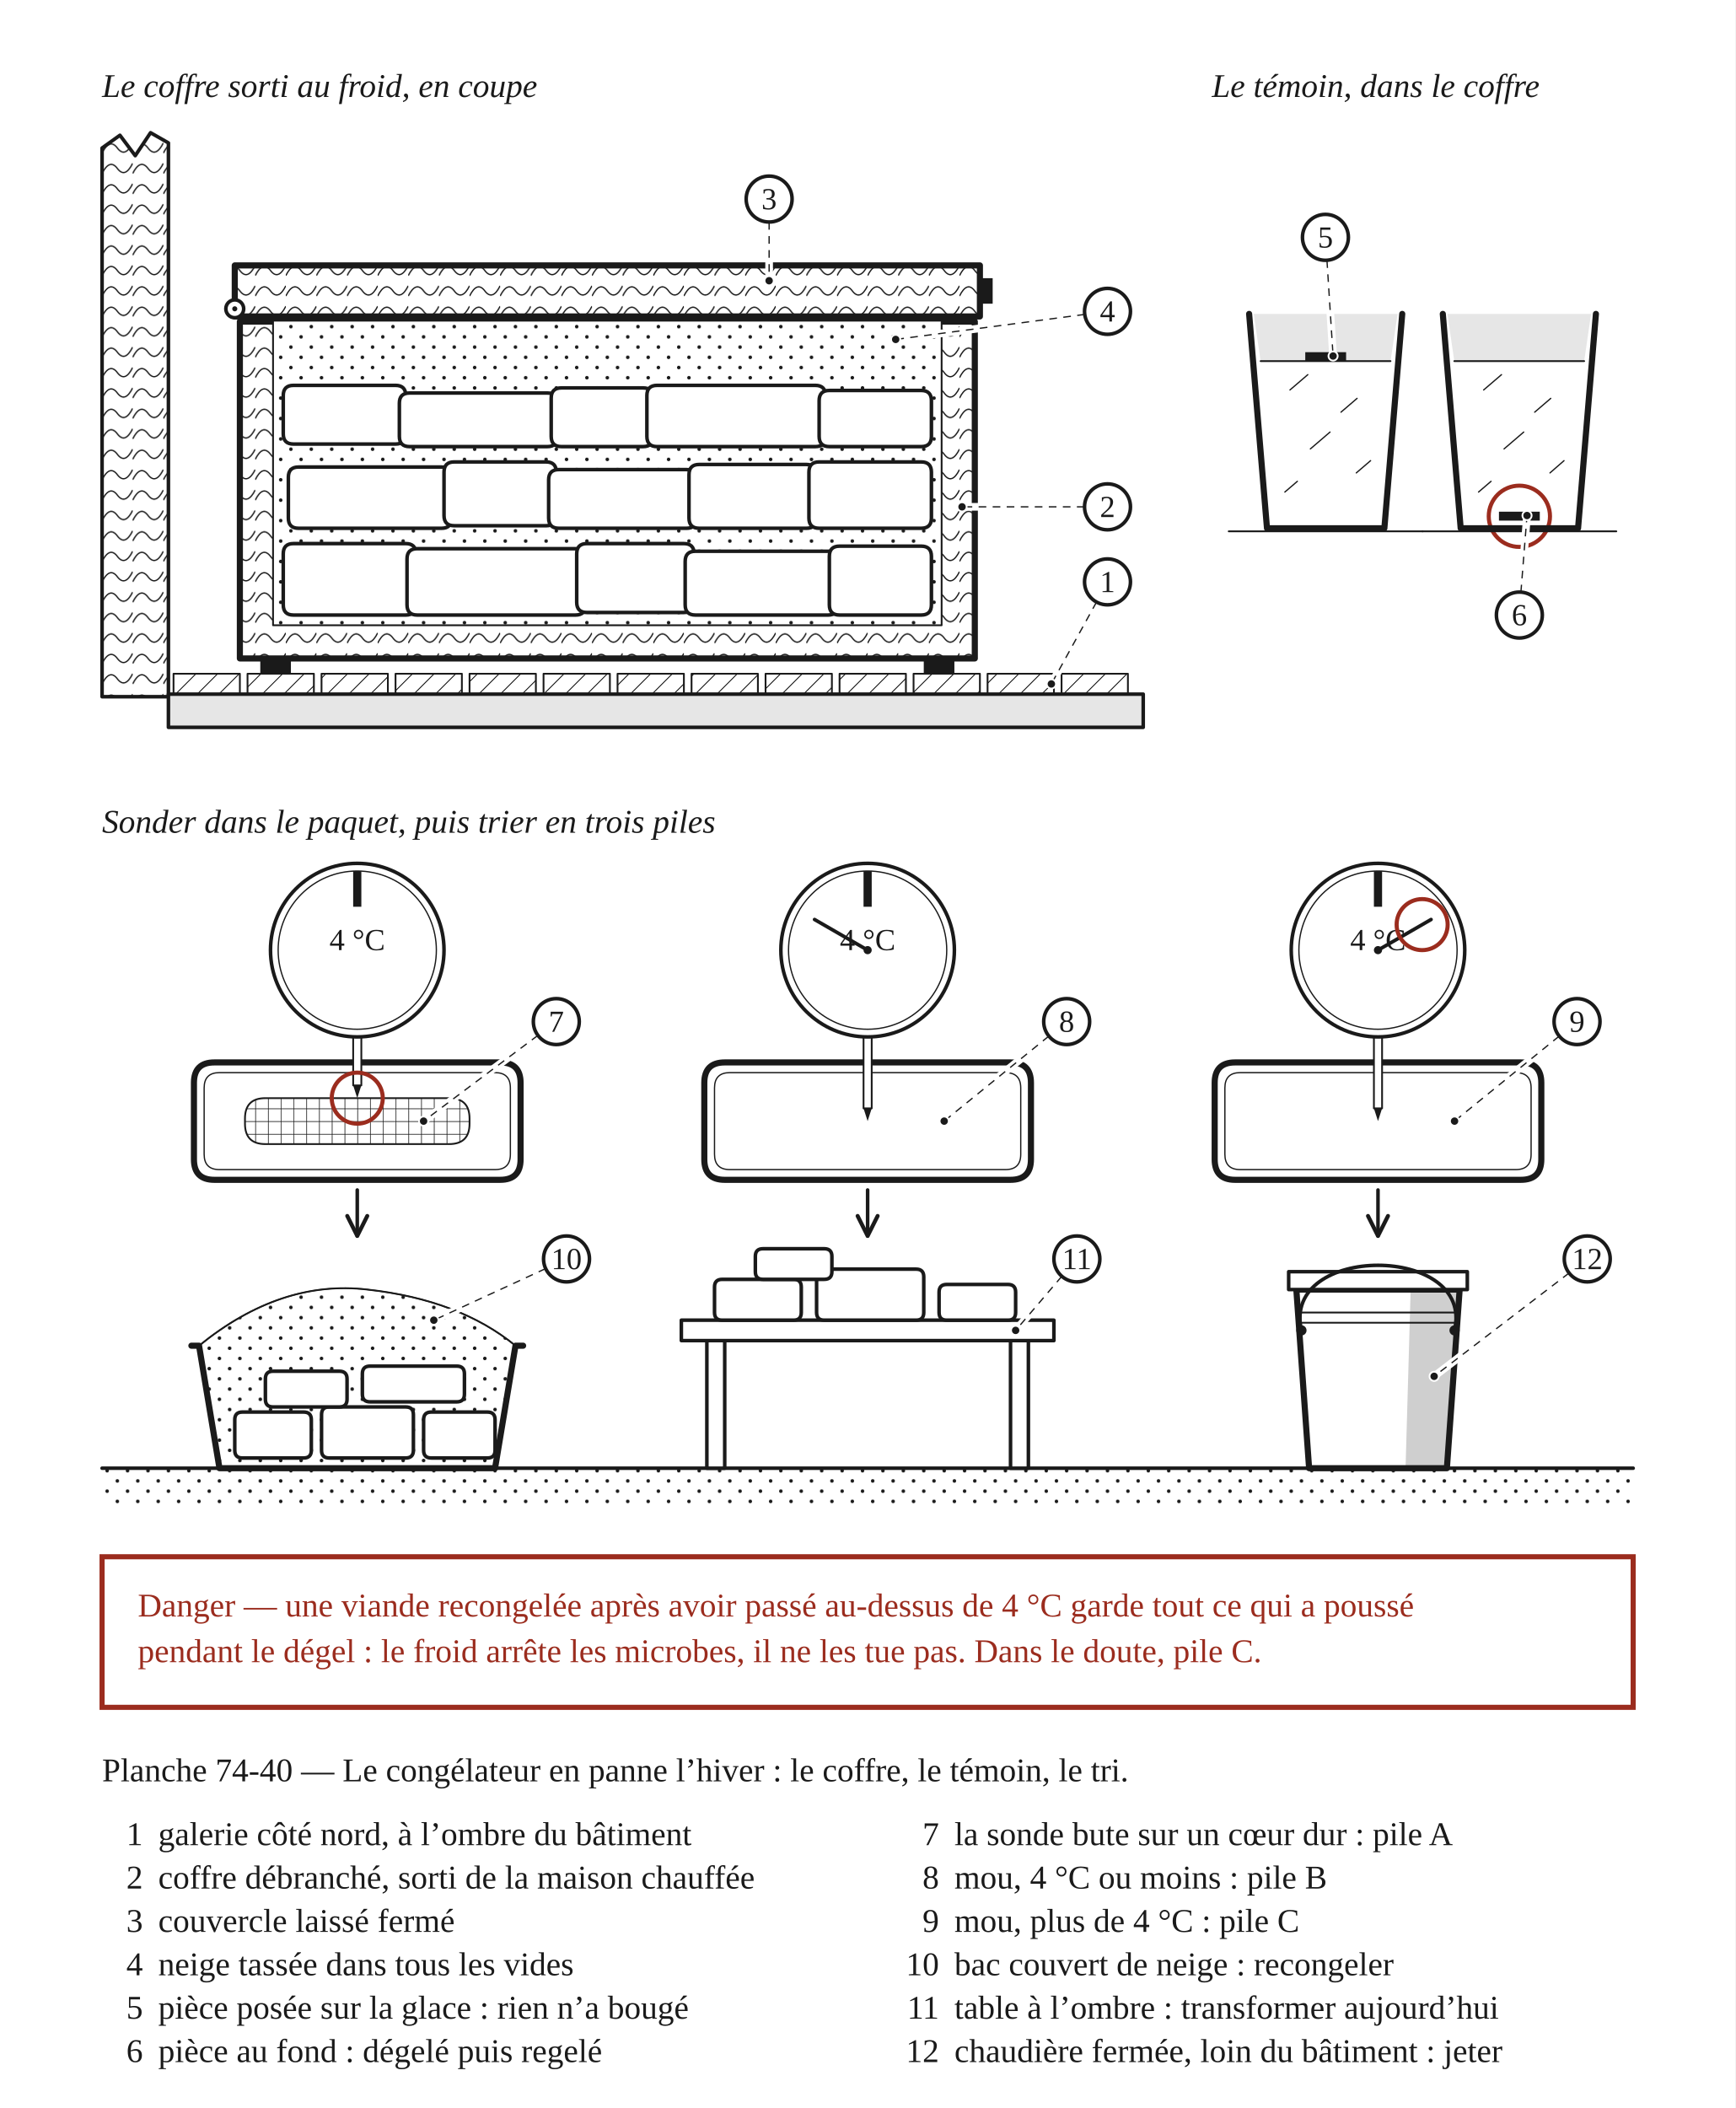
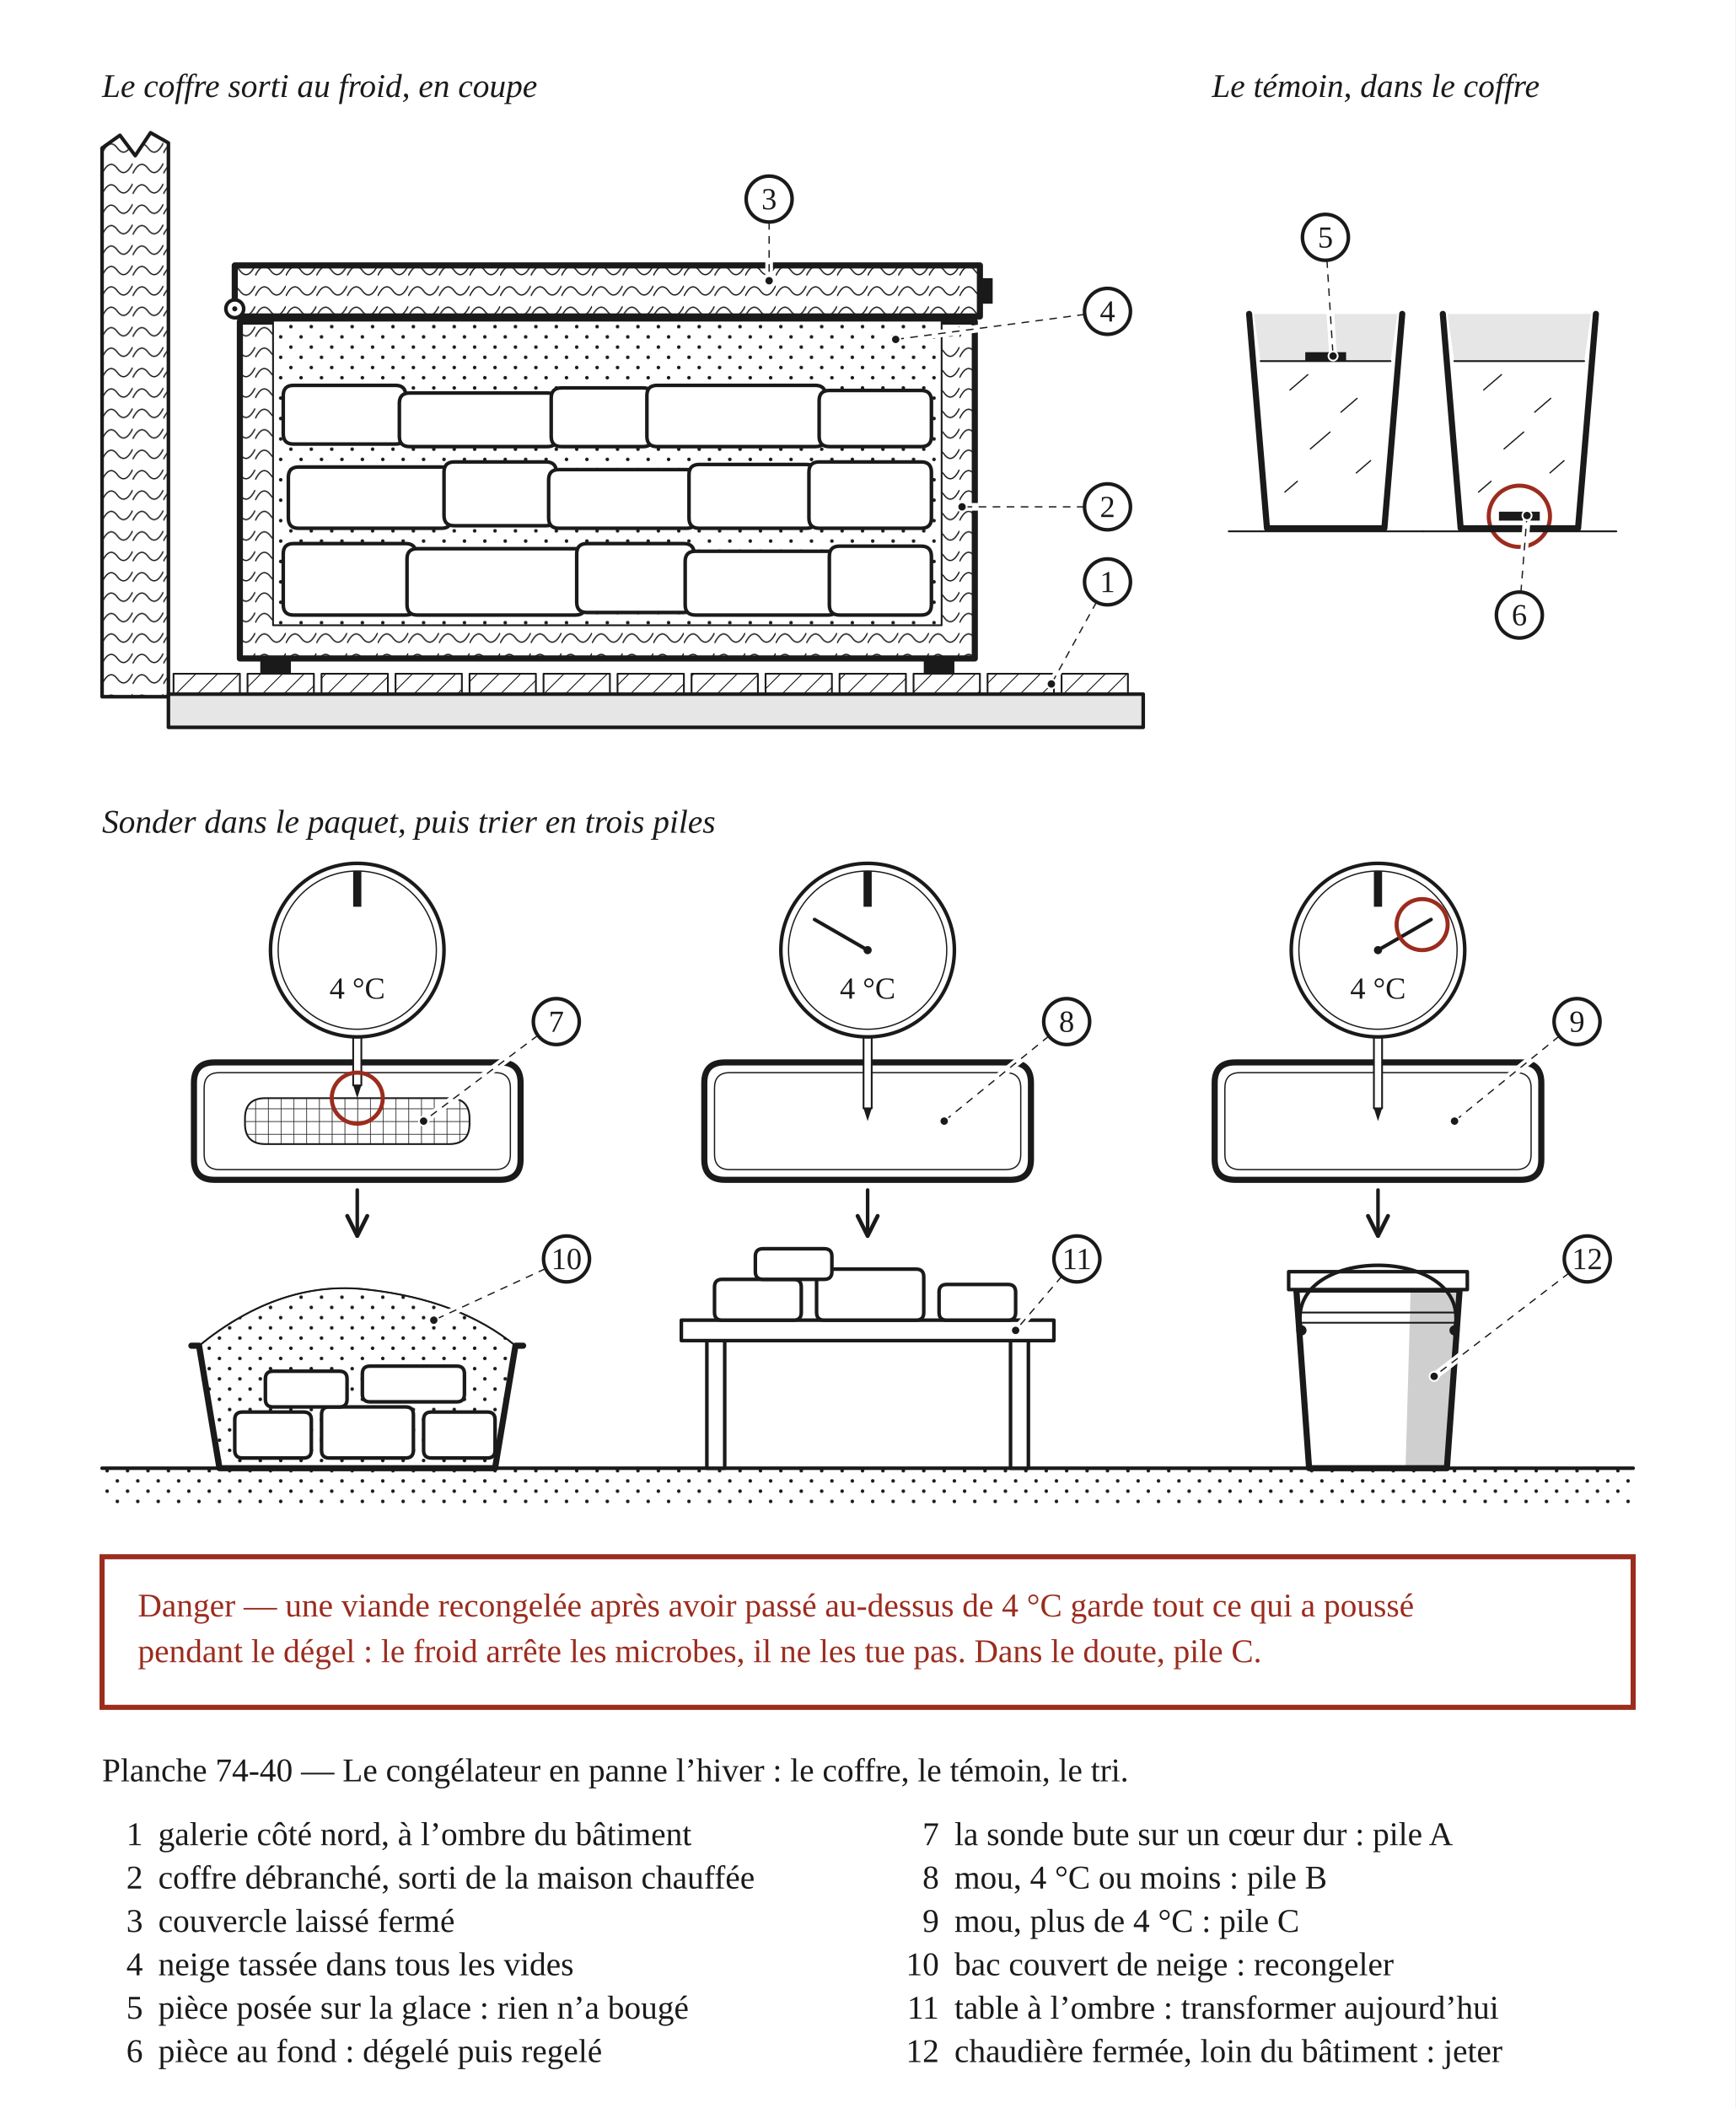
<svg xmlns="http://www.w3.org/2000/svg" width="680" height="826" viewBox="0 0 680 826" role="img">
  <defs>
    <pattern id="h-bois" width="6" height="6" patternUnits="userSpaceOnUse" patternTransform="rotate(45)">
      <line x1="0" y1="0" x2="0" y2="6" stroke="#1A1A1A" stroke-width="0.7" />
    </pattern>
    <pattern id="h-isolant" width="12" height="8" patternUnits="userSpaceOnUse">
      <path d="M0 6 Q3 0 6 4 T12 2" fill="none" stroke="#1A1A1A" stroke-width="0.5" />
    </pattern>
    <pattern id="h-neige" width="8" height="8" patternUnits="userSpaceOnUse">
      <circle cx="2" cy="2" r="0.7" fill="#1A1A1A" stroke="none" />
      <circle cx="6" cy="6" r="0.7" fill="#1A1A1A" stroke="none" />
    </pattern>
    <pattern id="h-grillage" width="5" height="5" patternUnits="userSpaceOnUse">
      <line x1="0" y1="0" x2="5" y2="0" stroke="#1A1A1A" stroke-width="0.5" />
      <line x1="0" y1="0" x2="0" y2="5" stroke="#1A1A1A" stroke-width="0.5" />
    </pattern>
    <marker id="fl" viewBox="0 0 10 10" refX="9" refY="5" markerWidth="7" markerHeight="7" orient="auto-start-reverse">
      <path d="M1 1 L9 5 L1 9" fill="none" stroke="#1A1A1A" stroke-width="1.6" stroke-linecap="round" stroke-linejoin="round" />
    </marker>
  </defs>
  <rect x="0" y="0" width="680" height="826" fill="#FFFFFF" />
  <text x="40" y="38" font-family="Georgia, 'Times New Roman', serif" font-size="13" font-style="italic" fill="#1A1A1A">Le coffre sorti au froid, en coupe</text>
  <g transform="translate(40 46)" data-vue="coffre">
    <path d="M0 12 L7 7 L13 15 L19 6 L26 10 L26 227 L0 227 Z" fill="url(#h-isolant)" stroke="#1A1A1A" stroke-width="1.4" stroke-linejoin="round" />
    <rect x="28" y="218" width="26" height="8" fill="url(#h-bois)" stroke="#1A1A1A" stroke-width="0.7" stroke-linejoin="round" />
    <rect x="57" y="218" width="26" height="8" fill="url(#h-bois)" stroke="#1A1A1A" stroke-width="0.7" stroke-linejoin="round" />
    <rect x="86" y="218" width="26" height="8" fill="url(#h-bois)" stroke="#1A1A1A" stroke-width="0.7" stroke-linejoin="round" />
    <rect x="115" y="218" width="26" height="8" fill="url(#h-bois)" stroke="#1A1A1A" stroke-width="0.7" stroke-linejoin="round" />
    <rect x="144" y="218" width="26" height="8" fill="url(#h-bois)" stroke="#1A1A1A" stroke-width="0.7" stroke-linejoin="round" />
    <rect x="173" y="218" width="26" height="8" fill="url(#h-bois)" stroke="#1A1A1A" stroke-width="0.7" stroke-linejoin="round" />
    <rect x="202" y="218" width="26" height="8" fill="url(#h-bois)" stroke="#1A1A1A" stroke-width="0.7" stroke-linejoin="round" />
    <rect x="231" y="218" width="26" height="8" fill="url(#h-bois)" stroke="#1A1A1A" stroke-width="0.7" stroke-linejoin="round" />
    <rect x="260" y="218" width="26" height="8" fill="url(#h-bois)" stroke="#1A1A1A" stroke-width="0.7" stroke-linejoin="round" />
    <rect x="289" y="218" width="26" height="8" fill="url(#h-bois)" stroke="#1A1A1A" stroke-width="0.7" stroke-linejoin="round" />
    <rect x="318" y="218" width="26" height="8" fill="url(#h-bois)" stroke="#1A1A1A" stroke-width="0.7" stroke-linejoin="round" />
    <rect x="347" y="218" width="26" height="8" fill="url(#h-bois)" stroke="#1A1A1A" stroke-width="0.7" stroke-linejoin="round" />
    <rect x="376" y="218" width="26" height="8" fill="url(#h-bois)" stroke="#1A1A1A" stroke-width="0.7" stroke-linejoin="round" />
    <rect x="26" y="226" width="382" height="13" fill="#E6E6E6" stroke="none" />
    <rect x="26" y="226" width="382" height="13" fill="none" stroke="#1A1A1A" stroke-width="1.4" stroke-linejoin="round" stroke-linecap="round" />
    <rect x="62" y="212" width="12" height="6" fill="#1A1A1A" stroke="none" />
    <rect x="322" y="212" width="12" height="6" fill="#1A1A1A" stroke="none" />
    <rect x="54" y="80" width="288" height="132" fill="url(#h-isolant)" stroke="#1A1A1A" stroke-width="2.4" stroke-linejoin="round" />
    <rect x="67" y="80" width="262" height="119" fill="#FFFFFF" stroke="none" />
    <rect x="67" y="80" width="262" height="119" fill="url(#h-neige)" stroke="none" />
    <path d="M75 167 H119 Q123 167 123 171 V191 Q123 195 119 195 H75 Q71 195 71 191 V171 Q71 167 75 167 Z" fill="#FFFFFF" stroke="#1A1A1A" stroke-width="1.4" stroke-linejoin="round" stroke-linecap="round" />
    <path d="M123.5 169 H185.5 Q189.5 169 189.5 173 V191 Q189.5 195 185.5 195 H123.5 Q119.5 195 119.5 191 V173 Q119.5 169 123.5 169 Z" fill="#FFFFFF" stroke="#1A1A1A" stroke-width="1.4" stroke-linejoin="round" stroke-linecap="round" />
    <path d="M190 167 H228 Q232 167 232 171 V190 Q232 194 228 194 H190 Q186 194 186 190 V171 Q186 167 190 167 Z" fill="#FFFFFF" stroke="#1A1A1A" stroke-width="1.4" stroke-linejoin="round" stroke-linecap="round" />
    <path d="M232.5 170 H284.5 Q288.5 170 288.5 174 V191 Q288.5 195 284.5 195 H232.5 Q228.5 195 228.5 191 V174 Q228.5 170 232.5 170 Z" fill="#FFFFFF" stroke="#1A1A1A" stroke-width="1.4" stroke-linejoin="round" stroke-linecap="round" />
    <path d="M289 168 H321 Q325 168 325 172 V191 Q325 195 321 195 H289 Q285 195 285 191 V172 Q285 168 289 168 Z" fill="#FFFFFF" stroke="#1A1A1A" stroke-width="1.4" stroke-linejoin="round" stroke-linecap="round" />
    <path d="M77 137 H133 Q137 137 137 141 V157 Q137 161 133 161 H77 Q73 161 73 157 V141 Q73 137 77 137 Z" fill="#FFFFFF" stroke="#1A1A1A" stroke-width="1.4" stroke-linejoin="round" stroke-linecap="round" />
    <path d="M138 135 H174 Q178 135 178 139 V156 Q178 160 174 160 H138 Q134 160 134 156 V139 Q134 135 138 135 Z" fill="#FFFFFF" stroke="#1A1A1A" stroke-width="1.4" stroke-linejoin="round" stroke-linecap="round" />
    <path d="M179 138 H229 Q233 138 233 142 V157 Q233 161 229 161 H179 Q175 161 175 157 V142 Q175 138 179 138 Z" fill="#FFFFFF" stroke="#1A1A1A" stroke-width="1.4" stroke-linejoin="round" stroke-linecap="round" />
    <path d="M234 136 H276 Q280 136 280 140 V157 Q280 161 276 161 H234 Q230 161 230 157 V140 Q230 136 234 136 Z" fill="#FFFFFF" stroke="#1A1A1A" stroke-width="1.4" stroke-linejoin="round" stroke-linecap="round" />
    <path d="M281 135 H321 Q325 135 325 139 V157 Q325 161 321 161 H281 Q277 161 277 157 V139 Q277 135 281 135 Z" fill="#FFFFFF" stroke="#1A1A1A" stroke-width="1.4" stroke-linejoin="round" stroke-linecap="round" />
    <path d="M75 105 H115 Q119 105 119 109 V124 Q119 128 115 128 H75 Q71 128 71 124 V109 Q71 105 75 105 Z" fill="#FFFFFF" stroke="#1A1A1A" stroke-width="1.4" stroke-linejoin="round" stroke-linecap="round" />
    <path d="M120.5 108 H174.5 Q178.5 108 178.5 112 V125 Q178.5 129 174.5 129 H120.5 Q116.5 129 116.5 125 V112 Q116.5 108 120.5 108 Z" fill="#FFFFFF" stroke="#1A1A1A" stroke-width="1.4" stroke-linejoin="round" stroke-linecap="round" />
    <path d="M180 106 H212 Q216 106 216 110 V125 Q216 129 212 129 H180 Q176 129 176 125 V110 Q176 106 180 106 Z" fill="#FFFFFF" stroke="#1A1A1A" stroke-width="1.4" stroke-linejoin="round" stroke-linecap="round" />
    <path d="M217.5 105 H279.5 Q283.5 105 283.5 109 V125 Q283.5 129 279.5 129 H217.5 Q213.5 129 213.5 125 V109 Q213.5 105 217.5 105 Z" fill="#FFFFFF" stroke="#1A1A1A" stroke-width="1.4" stroke-linejoin="round" stroke-linecap="round" />
    <path d="M285 107 H321 Q325 107 325 111 V125 Q325 129 321 129 H285 Q281 129 281 125 V111 Q281 107 285 107 Z" fill="#FFFFFF" stroke="#1A1A1A" stroke-width="1.4" stroke-linejoin="round" stroke-linecap="round" />
    <path d="M67 80 L67 199 L329 199 L329 80" fill="none" stroke="#1A1A1A" stroke-width="0.7" stroke-linejoin="round" stroke-linecap="round" />
    <rect x="56" y="78" width="9" height="2" fill="#1A1A1A" stroke="none" />
    <rect x="331" y="78" width="9" height="2" fill="#1A1A1A" stroke="none" />
    <rect x="52" y="58" width="292" height="20" fill="url(#h-isolant)" stroke="#1A1A1A" stroke-width="2.4" stroke-linejoin="round" />
    <circle cx="52" cy="75" r="3.5" fill="#FFFFFF" stroke="#1A1A1A" stroke-width="1.4" stroke-linejoin="round" stroke-linecap="round" />
    <circle cx="52" cy="75" r="1" fill="#1A1A1A" stroke="none" />
    <rect x="344" y="63" width="5" height="10" fill="#1A1A1A" stroke="none" />
  </g>
  <text x="474.9" y="38" font-family="Georgia, 'Times New Roman', serif" font-size="13" font-style="italic" fill="#1A1A1A">Le témoin, dans le coffre</text>
  <g transform="translate(474.9 46)" data-vue="temoin">
    <path d="M16.4 77 L72.8 77 L70 95.5 L19.1 95.5 Z" fill="#E6E6E6" stroke="none" />
    <path d="M19.1 95.5 L70 95.5 L64.6 158 L24.6 158 Z" fill="#FFFFFF" stroke="none" />
    <path d="M30.6 106.8 L37.6 100.8 M50.6 115.5 L56.9 110.1 M38.6 129.9 L46.3 123.3 M56.6 139.3 L62.2 134.5 M28.6 146.8 L33.5 142.6" fill="none" stroke="#1A1A1A" stroke-width="0.5" stroke-linejoin="round" stroke-linecap="round" />
    <line x1="19.1" y1="95.5" x2="70" y2="95.5" fill="none" stroke="#1A1A1A" stroke-width="0.7" stroke-linejoin="round" stroke-linecap="round" />
    <rect x="36.6" y="92" width="16" height="3.5" fill="#1A1A1A" stroke="none" />
    <path d="M14.6 77 L21.6 161 L67.6 161 L74.6 77" fill="none" stroke="#1A1A1A" stroke-width="2.4" stroke-linejoin="round" stroke-linecap="round" />
    <line x1="6.6" y1="162.2" x2="82.6" y2="162.2" fill="none" stroke="#1A1A1A" stroke-width="0.7" stroke-linejoin="round" stroke-linecap="round" />
    <path d="M92.3 77 L148.6 77 L145.9 95.5 L95 95.5 Z" fill="#E6E6E6" stroke="none" />
    <path d="M95 95.5 L145.9 95.5 L140.5 158 L100.5 158 Z" fill="#FFFFFF" stroke="none" />
    <path d="M106.5 106.8 L113.5 100.8 M126.5 115.5 L132.8 110.1 M114.5 129.9 L122.2 123.3 M132.5 139.3 L138 134.5 M104.5 146.8 L109.4 142.6" fill="none" stroke="#1A1A1A" stroke-width="0.5" stroke-linejoin="round" stroke-linecap="round" />
    <line x1="95" y1="95.5" x2="145.9" y2="95.5" fill="none" stroke="#1A1A1A" stroke-width="0.7" stroke-linejoin="round" stroke-linecap="round" />
    <rect x="112.5" y="154.5" width="16" height="3.5" fill="#1A1A1A" stroke="none" />
    <circle cx="120.5" cy="156.3" r="12" fill="none" stroke="#9B2C1E" stroke-width="1.6" />
    <path d="M90.5 77 L97.5 161 L143.5 161 L150.5 77" fill="none" stroke="#1A1A1A" stroke-width="2.4" stroke-linejoin="round" stroke-linecap="round" />
    <line x1="82.5" y1="162.2" x2="158.5" y2="162.2" fill="none" stroke="#1A1A1A" stroke-width="0.7" stroke-linejoin="round" stroke-linecap="round" />
  </g>
  <text x="40" y="326.3" font-family="Georgia, 'Times New Roman', serif" font-size="13" font-style="italic" fill="#1A1A1A">Sonder dans le paquet, puis trier en trois piles</text>
  <g transform="translate(40 334.3)" data-vue="tri">
    <path d="M44 82 H156 Q164 82 164 90 V120 Q164 128 156 128 H44 Q36 128 36 120 V90 Q36 82 44 82 Z" fill="#FFFFFF" stroke="#1A1A1A" stroke-width="2.4" stroke-linejoin="round" stroke-linecap="round" />
    <path d="M46 86 H154 Q160 86 160 92 V118 Q160 124 154 124 H46 Q40 124 40 118 V92 Q40 86 46 86 Z" fill="none" stroke="#1A1A1A" stroke-width="0.5" stroke-linejoin="round" stroke-linecap="round" />
    <path d="M64 96 H136 Q144 96 144 104 V106 Q144 114 136 114 H64 Q56 114 56 106 V104 Q56 96 64 96 Z" fill="url(#h-grillage)" stroke="#1A1A1A" stroke-width="0.7" stroke-linejoin="round" />
    <rect x="98.4" y="72" width="3.2" height="19" fill="#FFFFFF" stroke="#1A1A1A" stroke-width="0.7" stroke-linejoin="round" stroke-linecap="round" />
    <path d="M98.4 91 L100 96 L101.6 91 Z" fill="#1A1A1A" stroke="none" />
    <circle cx="100" cy="38" r="34" fill="#FFFFFF" stroke="#1A1A1A" stroke-width="1.4" stroke-linejoin="round" stroke-linecap="round" />
    <circle cx="100" cy="38" r="31" fill="none" stroke="#1A1A1A" stroke-width="0.5" stroke-linejoin="round" stroke-linecap="round" />
    <rect x="98.4" y="7" width="3.2" height="14" fill="#1A1A1A" stroke="none" />
-     <text x="100" y="38" text-anchor="middle" font-family="Georgia, 'Times New Roman', serif" font-size="12" fill="#1A1A1A">4 °C</text>
+     <text x="100" y="57" text-anchor="middle" font-family="Georgia, 'Times New Roman', serif" font-size="12" fill="#1A1A1A">4 °C</text>
    <path d="M244 82 H356 Q364 82 364 90 V120 Q364 128 356 128 H244 Q236 128 236 120 V90 Q236 82 244 82 Z" fill="#FFFFFF" stroke="#1A1A1A" stroke-width="2.4" stroke-linejoin="round" stroke-linecap="round" />
    <path d="M246 86 H354 Q360 86 360 92 V118 Q360 124 354 124 H246 Q240 124 240 118 V92 Q240 86 246 86 Z" fill="none" stroke="#1A1A1A" stroke-width="0.5" stroke-linejoin="round" stroke-linecap="round" />
    <rect x="298.4" y="72" width="3.2" height="28" fill="#FFFFFF" stroke="#1A1A1A" stroke-width="0.7" stroke-linejoin="round" stroke-linecap="round" />
    <path d="M298.4 100 L300 105 L301.6 100 Z" fill="#1A1A1A" stroke="none" />
    <circle cx="300" cy="38" r="34" fill="#FFFFFF" stroke="#1A1A1A" stroke-width="1.4" stroke-linejoin="round" stroke-linecap="round" />
    <circle cx="300" cy="38" r="31" fill="none" stroke="#1A1A1A" stroke-width="0.5" stroke-linejoin="round" stroke-linecap="round" />
    <rect x="298.4" y="7" width="3.2" height="14" fill="#1A1A1A" stroke="none" />
-     <text x="300" y="38" text-anchor="middle" font-family="Georgia, 'Times New Roman', serif" font-size="12" fill="#1A1A1A">4 °C</text>
+     <text x="300" y="57" text-anchor="middle" font-family="Georgia, 'Times New Roman', serif" font-size="12" fill="#1A1A1A">4 °C</text>
    <line x1="300" y1="38" x2="279.2" y2="26" fill="none" stroke="#1A1A1A" stroke-width="1.4" stroke-linejoin="round" stroke-linecap="round" />
    <circle cx="300" cy="38" r="1.6" fill="#1A1A1A" stroke="none" />
    <path d="M444 82 H556 Q564 82 564 90 V120 Q564 128 556 128 H444 Q436 128 436 120 V90 Q436 82 444 82 Z" fill="#FFFFFF" stroke="#1A1A1A" stroke-width="2.4" stroke-linejoin="round" stroke-linecap="round" />
    <path d="M446 86 H554 Q560 86 560 92 V118 Q560 124 554 124 H446 Q440 124 440 118 V92 Q440 86 446 86 Z" fill="none" stroke="#1A1A1A" stroke-width="0.5" stroke-linejoin="round" stroke-linecap="round" />
    <rect x="498.4" y="72" width="3.2" height="28" fill="#FFFFFF" stroke="#1A1A1A" stroke-width="0.7" stroke-linejoin="round" stroke-linecap="round" />
    <path d="M498.4 100 L500 105 L501.6 100 Z" fill="#1A1A1A" stroke="none" />
    <circle cx="500" cy="38" r="34" fill="#FFFFFF" stroke="#1A1A1A" stroke-width="1.4" stroke-linejoin="round" stroke-linecap="round" />
    <circle cx="500" cy="38" r="31" fill="none" stroke="#1A1A1A" stroke-width="0.5" stroke-linejoin="round" stroke-linecap="round" />
    <rect x="498.4" y="7" width="3.2" height="14" fill="#1A1A1A" stroke="none" />
-     <text x="500" y="38" text-anchor="middle" font-family="Georgia, 'Times New Roman', serif" font-size="12" fill="#1A1A1A">4 °C</text>
+     <text x="500" y="57" text-anchor="middle" font-family="Georgia, 'Times New Roman', serif" font-size="12" fill="#1A1A1A">4 °C</text>
    <line x1="500" y1="38" x2="520.8" y2="26" fill="none" stroke="#1A1A1A" stroke-width="1.4" stroke-linejoin="round" stroke-linecap="round" />
    <circle cx="500" cy="38" r="1.6" fill="#1A1A1A" stroke="none" />
    <circle cx="100" cy="96" r="10" fill="none" stroke="#9B2C1E" stroke-width="1.6" />
    <circle cx="517.3" cy="28" r="10" fill="none" stroke="#9B2C1E" stroke-width="1.6" />
    <path d="M100 132 L100 150" fill="none" stroke="#1A1A1A" stroke-width="1.4" stroke-linejoin="round" stroke-linecap="round" marker-end="url(#fl)" />
    <path d="M300 132 L300 150" fill="none" stroke="#1A1A1A" stroke-width="1.4" stroke-linejoin="round" stroke-linecap="round" marker-end="url(#fl)" />
    <path d="M500 132 L500 150" fill="none" stroke="#1A1A1A" stroke-width="1.4" stroke-linejoin="round" stroke-linecap="round" marker-end="url(#fl)" />
    <rect x="0" y="241" width="600" height="16" fill="url(#h-neige)" stroke="none" />
    <line x1="0" y1="241" x2="600" y2="241" fill="none" stroke="#1A1A1A" stroke-width="1.4" stroke-linejoin="round" stroke-linecap="round" />
    <path d="M38 193 Q70 167 104 171 Q140 175 162 193 L154 241 L46 241 Z" fill="#FFFFFF" stroke="#1A1A1A" stroke-width="0.5" stroke-linejoin="round" stroke-linecap="round" />
    <path d="M38 193 Q70 167 104 171 Q140 175 162 193 L154 241 L46 241 Z" fill="url(#h-neige)" stroke="none" />
    <path d="M38 193 Q70 167 104 171 Q140 175 162 193" fill="none" stroke="#1A1A1A" stroke-width="0.7" stroke-linejoin="round" stroke-linecap="round" />
    <path d="M55 219 H79 Q82 219 82 222 V234 Q82 237 79 237 H55 Q52 237 52 234 V222 Q52 219 55 219 Z" fill="#FFFFFF" stroke="#1A1A1A" stroke-width="1.4" stroke-linejoin="round" stroke-linecap="round" />
    <path d="M89 217 H119 Q122 217 122 220 V234 Q122 237 119 237 H89 Q86 237 86 234 V220 Q86 217 89 217 Z" fill="#FFFFFF" stroke="#1A1A1A" stroke-width="1.4" stroke-linejoin="round" stroke-linecap="round" />
    <path d="M129 219 H151 Q154 219 154 222 V234 Q154 237 151 237 H129 Q126 237 126 234 V222 Q126 219 129 219 Z" fill="#FFFFFF" stroke="#1A1A1A" stroke-width="1.4" stroke-linejoin="round" stroke-linecap="round" />
    <path d="M67 203 H93 Q96 203 96 206 V214 Q96 217 93 217 H67 Q64 217 64 214 V206 Q64 203 67 203 Z" fill="#FFFFFF" stroke="#1A1A1A" stroke-width="1.4" stroke-linejoin="round" stroke-linecap="round" />
    <path d="M105 201 H139 Q142 201 142 204 V212 Q142 215 139 215 H105 Q102 215 102 212 V204 Q102 201 105 201 Z" fill="#FFFFFF" stroke="#1A1A1A" stroke-width="1.4" stroke-linejoin="round" stroke-linecap="round" />
    <path d="M35 193 L38 193 L46 241 L154 241 L162 193 L165 193" fill="none" stroke="#1A1A1A" stroke-width="2.4" stroke-linejoin="round" stroke-linecap="round" />
    <rect x="237" y="191" width="7" height="50" fill="#FFFFFF" stroke="#1A1A1A" stroke-width="1.4" stroke-linejoin="round" stroke-linecap="round" />
    <rect x="356" y="191" width="7" height="50" fill="#FFFFFF" stroke="#1A1A1A" stroke-width="1.4" stroke-linejoin="round" stroke-linecap="round" />
    <rect x="227" y="183" width="146" height="8" fill="#FFFFFF" stroke="#1A1A1A" stroke-width="1.4" stroke-linejoin="round" stroke-linecap="round" />
    <path d="M243 167 H271 Q274 167 274 170 V180 Q274 183 271 183 H243 Q240 183 240 180 V170 Q240 167 243 167 Z" fill="#FFFFFF" stroke="#1A1A1A" stroke-width="1.4" stroke-linejoin="round" stroke-linecap="round" />
    <path d="M283 163 H319 Q322 163 322 166 V180 Q322 183 319 183 H283 Q280 183 280 180 V166 Q280 163 283 163 Z" fill="#FFFFFF" stroke="#1A1A1A" stroke-width="1.4" stroke-linejoin="round" stroke-linecap="round" />
    <path d="M331 169 H355 Q358 169 358 172 V180 Q358 183 355 183 H331 Q328 183 328 180 V172 Q328 169 331 169 Z" fill="#FFFFFF" stroke="#1A1A1A" stroke-width="1.4" stroke-linejoin="round" stroke-linecap="round" />
    <path d="M259 155 H283 Q286 155 286 158 V164 Q286 167 283 167 H259 Q256 167 256 164 V158 Q256 155 259 155 Z" fill="#FFFFFF" stroke="#1A1A1A" stroke-width="1.4" stroke-linejoin="round" stroke-linecap="round" />
    <path d="M468 171 L532 171 L527 241 L473 241 Z" fill="#FFFFFF" stroke="none" />
    <path d="M512.8 171 L532 171 L527 241 L510.8 241 Z" fill="#CFCFCF" stroke="none" />
    <path d="M468 171 L532 171 L527 241 L473 241 Z" fill="none" stroke="#1A1A1A" stroke-width="2.4" stroke-linejoin="round" stroke-linecap="round" />
    <line x1="469" y1="180" x2="531" y2="180" fill="none" stroke="#1A1A1A" stroke-width="0.7" stroke-linejoin="round" stroke-linecap="round" />
    <line x1="469.5" y1="184" x2="530.5" y2="184" fill="none" stroke="#1A1A1A" stroke-width="0.7" stroke-linejoin="round" stroke-linecap="round" />
    <rect x="465" y="164" width="70" height="7" fill="#FFFFFF" stroke="#1A1A1A" stroke-width="1.4" stroke-linejoin="round" stroke-linecap="round" />
    <path d="M470 187 C462 153 538 153 530 187" fill="none" stroke="#1A1A1A" stroke-width="1.4" stroke-linejoin="round" stroke-linecap="round" />
    <circle cx="470" cy="187" r="2" fill="#1A1A1A" stroke="none" />
    <circle cx="530" cy="187" r="2" fill="#1A1A1A" stroke="none" />
  </g>
  <line x1="429.7" y1="235.9" x2="412" y2="268" fill="none" stroke="#FFFFFF" stroke-width="3" stroke-linecap="round" />
  <line x1="429.7" y1="235.9" x2="412" y2="268" fill="none" stroke="#1A1A1A" stroke-width="0.5" stroke-dasharray="3 2.5" />
  <circle cx="412" cy="268" r="1.8" fill="#1A1A1A" stroke="#FFFFFF" stroke-width="0.7" />
  <circle cx="434" cy="228" r="9" fill="#FFFFFF" stroke="#1A1A1A" stroke-width="1.4" data-vue="coffre" />
  <text x="434" y="232" text-anchor="middle" font-family="Georgia, 'Times New Roman', serif" font-size="12" fill="#1A1A1A">1</text>
  <line x1="425" y1="198.6" x2="377" y2="198.6" fill="none" stroke="#FFFFFF" stroke-width="3" stroke-linecap="round" />
  <line x1="425" y1="198.6" x2="377" y2="198.6" fill="none" stroke="#1A1A1A" stroke-width="0.5" stroke-dasharray="3 2.5" />
  <circle cx="377" cy="198.6" r="1.8" fill="#1A1A1A" stroke="#FFFFFF" stroke-width="0.7" />
  <circle cx="434" cy="198.6" r="9" fill="#FFFFFF" stroke="#1A1A1A" stroke-width="1.4" data-vue="coffre" />
  <text x="434" y="202.6" text-anchor="middle" font-family="Georgia, 'Times New Roman', serif" font-size="12" fill="#1A1A1A">2</text>
  <line x1="301.4" y1="87" x2="301.4" y2="110" fill="none" stroke="#FFFFFF" stroke-width="3" stroke-linecap="round" />
  <line x1="301.4" y1="87" x2="301.4" y2="110" fill="none" stroke="#1A1A1A" stroke-width="0.5" stroke-dasharray="3 2.5" />
  <circle cx="301.4" cy="110" r="1.8" fill="#1A1A1A" stroke="#FFFFFF" stroke-width="0.7" />
  <circle cx="301.4" cy="78" r="9" fill="#FFFFFF" stroke="#1A1A1A" stroke-width="1.4" data-vue="coffre" />
  <text x="301.4" y="82" text-anchor="middle" font-family="Georgia, 'Times New Roman', serif" font-size="12" fill="#1A1A1A">3</text>
  <line x1="425.1" y1="123.2" x2="351" y2="133" fill="none" stroke="#FFFFFF" stroke-width="3" stroke-linecap="round" />
  <line x1="425.1" y1="123.2" x2="351" y2="133" fill="none" stroke="#1A1A1A" stroke-width="0.5" stroke-dasharray="3 2.5" />
  <circle cx="351" cy="133" r="1.8" fill="#1A1A1A" stroke="#FFFFFF" stroke-width="0.7" />
  <circle cx="434" cy="122" r="9" fill="#FFFFFF" stroke="#1A1A1A" stroke-width="1.4" data-vue="coffre" />
  <text x="434" y="126" text-anchor="middle" font-family="Georgia, 'Times New Roman', serif" font-size="12" fill="#1A1A1A">4</text>
  <line x1="520" y1="102" x2="522.4" y2="139.5" fill="none" stroke="#FFFFFF" stroke-width="3" stroke-linecap="round" />
  <line x1="520" y1="102" x2="522.4" y2="139.5" fill="none" stroke="#1A1A1A" stroke-width="0.5" stroke-dasharray="3 2.5" />
  <circle cx="522.4" cy="139.5" r="1.8" fill="#1A1A1A" stroke="#FFFFFF" stroke-width="0.7" />
  <circle cx="519.4" cy="93" r="9" fill="#FFFFFF" stroke="#1A1A1A" stroke-width="1.4" data-vue="temoin" />
  <text x="519.4" y="97" text-anchor="middle" font-family="Georgia, 'Times New Roman', serif" font-size="12" fill="#1A1A1A">5</text>
  <line x1="596" y1="232.1" x2="598.4" y2="202" fill="none" stroke="#FFFFFF" stroke-width="3" stroke-linecap="round" />
  <line x1="596" y1="232.1" x2="598.4" y2="202" fill="none" stroke="#1A1A1A" stroke-width="0.5" stroke-dasharray="3 2.5" />
  <circle cx="598.4" cy="202" r="1.8" fill="#1A1A1A" stroke="#FFFFFF" stroke-width="0.7" />
  <circle cx="595.4" cy="241" r="9" fill="#FFFFFF" stroke="#1A1A1A" stroke-width="1.4" data-vue="temoin" />
  <text x="595.4" y="245" text-anchor="middle" font-family="Georgia, 'Times New Roman', serif" font-size="12" fill="#1A1A1A">6</text>
  <line x1="210.8" y1="405.7" x2="166" y2="439.3" fill="none" stroke="#FFFFFF" stroke-width="3" stroke-linecap="round" />
  <line x1="210.8" y1="405.7" x2="166" y2="439.3" fill="none" stroke="#1A1A1A" stroke-width="0.5" stroke-dasharray="3 2.5" />
  <circle cx="166" cy="439.3" r="1.8" fill="#1A1A1A" stroke="#FFFFFF" stroke-width="0.7" />
  <circle cx="218" cy="400.3" r="9" fill="#FFFFFF" stroke="#1A1A1A" stroke-width="1.4" data-vue="tri" />
  <text x="218" y="404.3" text-anchor="middle" font-family="Georgia, 'Times New Roman', serif" font-size="12" fill="#1A1A1A">7</text>
  <line x1="411" y1="406" x2="370" y2="439.3" fill="none" stroke="#FFFFFF" stroke-width="3" stroke-linecap="round" />
  <line x1="411" y1="406" x2="370" y2="439.3" fill="none" stroke="#1A1A1A" stroke-width="0.5" stroke-dasharray="3 2.5" />
  <circle cx="370" cy="439.3" r="1.8" fill="#1A1A1A" stroke="#FFFFFF" stroke-width="0.7" />
  <circle cx="418" cy="400.3" r="9" fill="#FFFFFF" stroke="#1A1A1A" stroke-width="1.4" data-vue="tri" />
  <text x="418" y="404.3" text-anchor="middle" font-family="Georgia, 'Times New Roman', serif" font-size="12" fill="#1A1A1A">8</text>
  <line x1="611" y1="406" x2="570" y2="439.3" fill="none" stroke="#FFFFFF" stroke-width="3" stroke-linecap="round" />
  <line x1="611" y1="406" x2="570" y2="439.3" fill="none" stroke="#1A1A1A" stroke-width="0.5" stroke-dasharray="3 2.5" />
  <circle cx="570" cy="439.3" r="1.8" fill="#1A1A1A" stroke="#FFFFFF" stroke-width="0.7" />
  <circle cx="618" cy="400.3" r="9" fill="#FFFFFF" stroke="#1A1A1A" stroke-width="1.4" data-vue="tri" />
  <text x="618" y="404.3" text-anchor="middle" font-family="Georgia, 'Times New Roman', serif" font-size="12" fill="#1A1A1A">9</text>
  <line x1="213.8" y1="497.1" x2="170" y2="517.3" fill="none" stroke="#FFFFFF" stroke-width="3" stroke-linecap="round" />
  <line x1="213.8" y1="497.1" x2="170" y2="517.3" fill="none" stroke="#1A1A1A" stroke-width="0.5" stroke-dasharray="3 2.5" />
  <circle cx="170" cy="517.3" r="1.8" fill="#1A1A1A" stroke="#FFFFFF" stroke-width="0.7" />
  <circle cx="222" cy="493.3" r="9" fill="#FFFFFF" stroke="#1A1A1A" stroke-width="1.4" data-vue="tri" />
  <text x="222" y="497.3" text-anchor="middle" font-family="Georgia, 'Times New Roman', serif" font-size="12" fill="#1A1A1A">10</text>
  <line x1="416.1" y1="500.1" x2="398" y2="521.3" fill="none" stroke="#FFFFFF" stroke-width="3" stroke-linecap="round" />
  <line x1="416.1" y1="500.1" x2="398" y2="521.3" fill="none" stroke="#1A1A1A" stroke-width="0.5" stroke-dasharray="3 2.5" />
  <circle cx="398" cy="521.3" r="1.8" fill="#1A1A1A" stroke="#FFFFFF" stroke-width="0.7" />
  <circle cx="422" cy="493.3" r="9" fill="#FFFFFF" stroke="#1A1A1A" stroke-width="1.4" data-vue="tri" />
  <text x="422" y="497.3" text-anchor="middle" font-family="Georgia, 'Times New Roman', serif" font-size="12" fill="#1A1A1A">11</text>
  <line x1="614.9" y1="498.8" x2="562" y2="539.3" fill="none" stroke="#FFFFFF" stroke-width="3" stroke-linecap="round" />
  <line x1="614.9" y1="498.8" x2="562" y2="539.3" fill="none" stroke="#1A1A1A" stroke-width="0.5" stroke-dasharray="3 2.5" />
  <circle cx="562" cy="539.3" r="1.8" fill="#1A1A1A" stroke="#FFFFFF" stroke-width="0.7" />
  <circle cx="622" cy="493.3" r="9" fill="#FFFFFF" stroke="#1A1A1A" stroke-width="1.4" data-vue="tri" />
  <text x="622" y="497.3" text-anchor="middle" font-family="Georgia, 'Times New Roman', serif" font-size="12" fill="#1A1A1A">12</text>
  <rect x="40" y="610" width="600" height="59" fill="none" stroke="#9B2C1E" stroke-width="2" />
  <text x="54" y="633.4" font-family="Georgia, 'Times New Roman', serif" font-size="13" fill="#9B2C1E">Danger — une viande recongelée après avoir passé au-dessus de 4 °C garde tout ce qui a poussé</text>
  <text x="54" y="651.3" font-family="Georgia, 'Times New Roman', serif" font-size="13" fill="#9B2C1E">pendant le dégel : le froid arrête les microbes, il ne les tue pas. Dans le doute, pile C.</text>
  <text x="40" y="698" font-family="Georgia, 'Times New Roman', serif" font-size="13" fill="#1A1A1A">Planche 74-40 — Le congélateur en panne l’hiver : le coffre, le témoin, le tri.</text>
  <text x="56" y="723" text-anchor="end" font-family="Georgia, 'Times New Roman', serif" font-size="13" fill="#1A1A1A">1</text>
  <text x="62" y="723" font-family="Georgia, 'Times New Roman', serif" font-size="13" fill="#1A1A1A">galerie côté nord, à l’ombre du bâtiment</text>
  <text x="56" y="740" text-anchor="end" font-family="Georgia, 'Times New Roman', serif" font-size="13" fill="#1A1A1A">2</text>
  <text x="62" y="740" font-family="Georgia, 'Times New Roman', serif" font-size="13" fill="#1A1A1A">coffre débranché, sorti de la maison chauffée</text>
  <text x="56" y="757" text-anchor="end" font-family="Georgia, 'Times New Roman', serif" font-size="13" fill="#1A1A1A">3</text>
  <text x="62" y="757" font-family="Georgia, 'Times New Roman', serif" font-size="13" fill="#1A1A1A">couvercle laissé fermé</text>
  <text x="56" y="774" text-anchor="end" font-family="Georgia, 'Times New Roman', serif" font-size="13" fill="#1A1A1A">4</text>
  <text x="62" y="774" font-family="Georgia, 'Times New Roman', serif" font-size="13" fill="#1A1A1A">neige tassée dans tous les vides</text>
  <text x="56" y="791" text-anchor="end" font-family="Georgia, 'Times New Roman', serif" font-size="13" fill="#1A1A1A">5</text>
  <text x="62" y="791" font-family="Georgia, 'Times New Roman', serif" font-size="13" fill="#1A1A1A">pièce posée sur la glace : rien n’a bougé</text>
  <text x="56" y="808" text-anchor="end" font-family="Georgia, 'Times New Roman', serif" font-size="13" fill="#1A1A1A">6</text>
  <text x="62" y="808" font-family="Georgia, 'Times New Roman', serif" font-size="13" fill="#1A1A1A">pièce au fond : dégelé puis regelé</text>
  <text x="368" y="723" text-anchor="end" font-family="Georgia, 'Times New Roman', serif" font-size="13" fill="#1A1A1A">7</text>
  <text x="374" y="723" font-family="Georgia, 'Times New Roman', serif" font-size="13" fill="#1A1A1A">la sonde bute sur un cœur dur : pile A</text>
  <text x="368" y="740" text-anchor="end" font-family="Georgia, 'Times New Roman', serif" font-size="13" fill="#1A1A1A">8</text>
  <text x="374" y="740" font-family="Georgia, 'Times New Roman', serif" font-size="13" fill="#1A1A1A">mou, 4 °C ou moins : pile B</text>
  <text x="368" y="757" text-anchor="end" font-family="Georgia, 'Times New Roman', serif" font-size="13" fill="#1A1A1A">9</text>
  <text x="374" y="757" font-family="Georgia, 'Times New Roman', serif" font-size="13" fill="#1A1A1A">mou, plus de 4 °C : pile C</text>
  <text x="368" y="774" text-anchor="end" font-family="Georgia, 'Times New Roman', serif" font-size="13" fill="#1A1A1A">10</text>
  <text x="374" y="774" font-family="Georgia, 'Times New Roman', serif" font-size="13" fill="#1A1A1A">bac couvert de neige : recongeler</text>
  <text x="368" y="791" text-anchor="end" font-family="Georgia, 'Times New Roman', serif" font-size="13" fill="#1A1A1A">11</text>
  <text x="374" y="791" font-family="Georgia, 'Times New Roman', serif" font-size="13" fill="#1A1A1A">table à l’ombre : transformer aujourd’hui</text>
  <text x="368" y="808" text-anchor="end" font-family="Georgia, 'Times New Roman', serif" font-size="13" fill="#1A1A1A">12</text>
  <text x="374" y="808" font-family="Georgia, 'Times New Roman', serif" font-size="13" fill="#1A1A1A">chaudière fermée, loin du bâtiment : jeter</text>
</svg>
